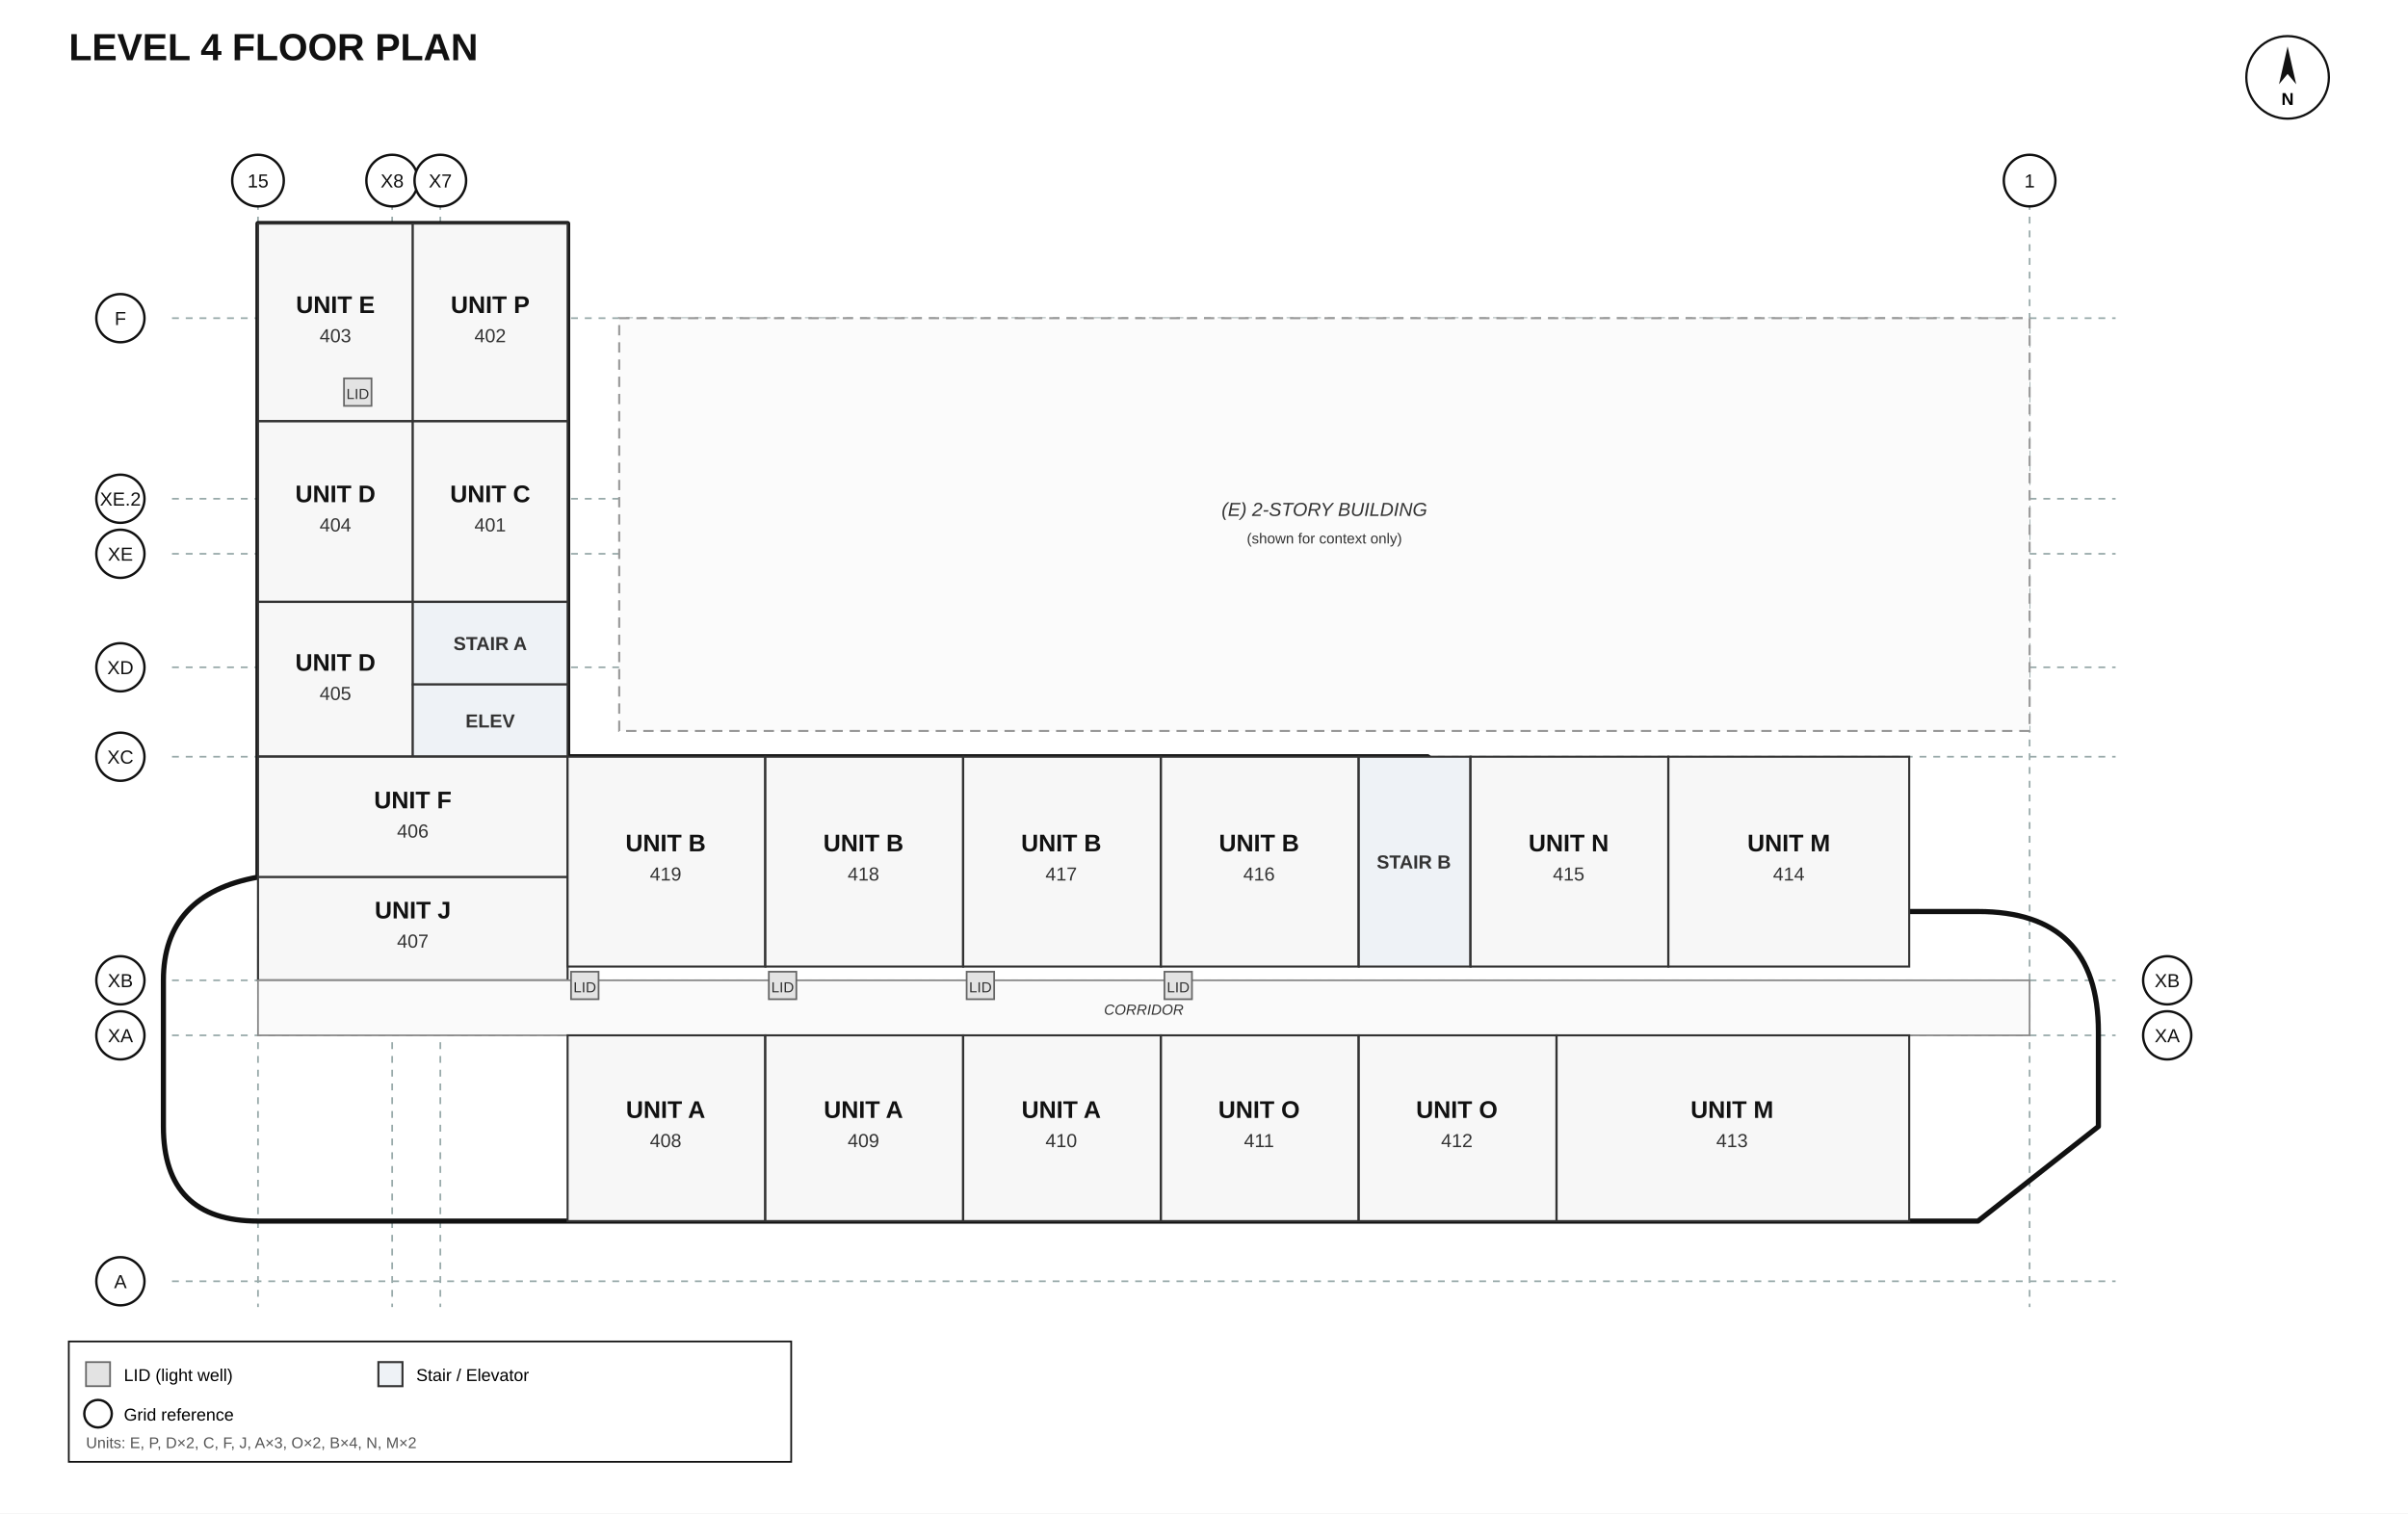
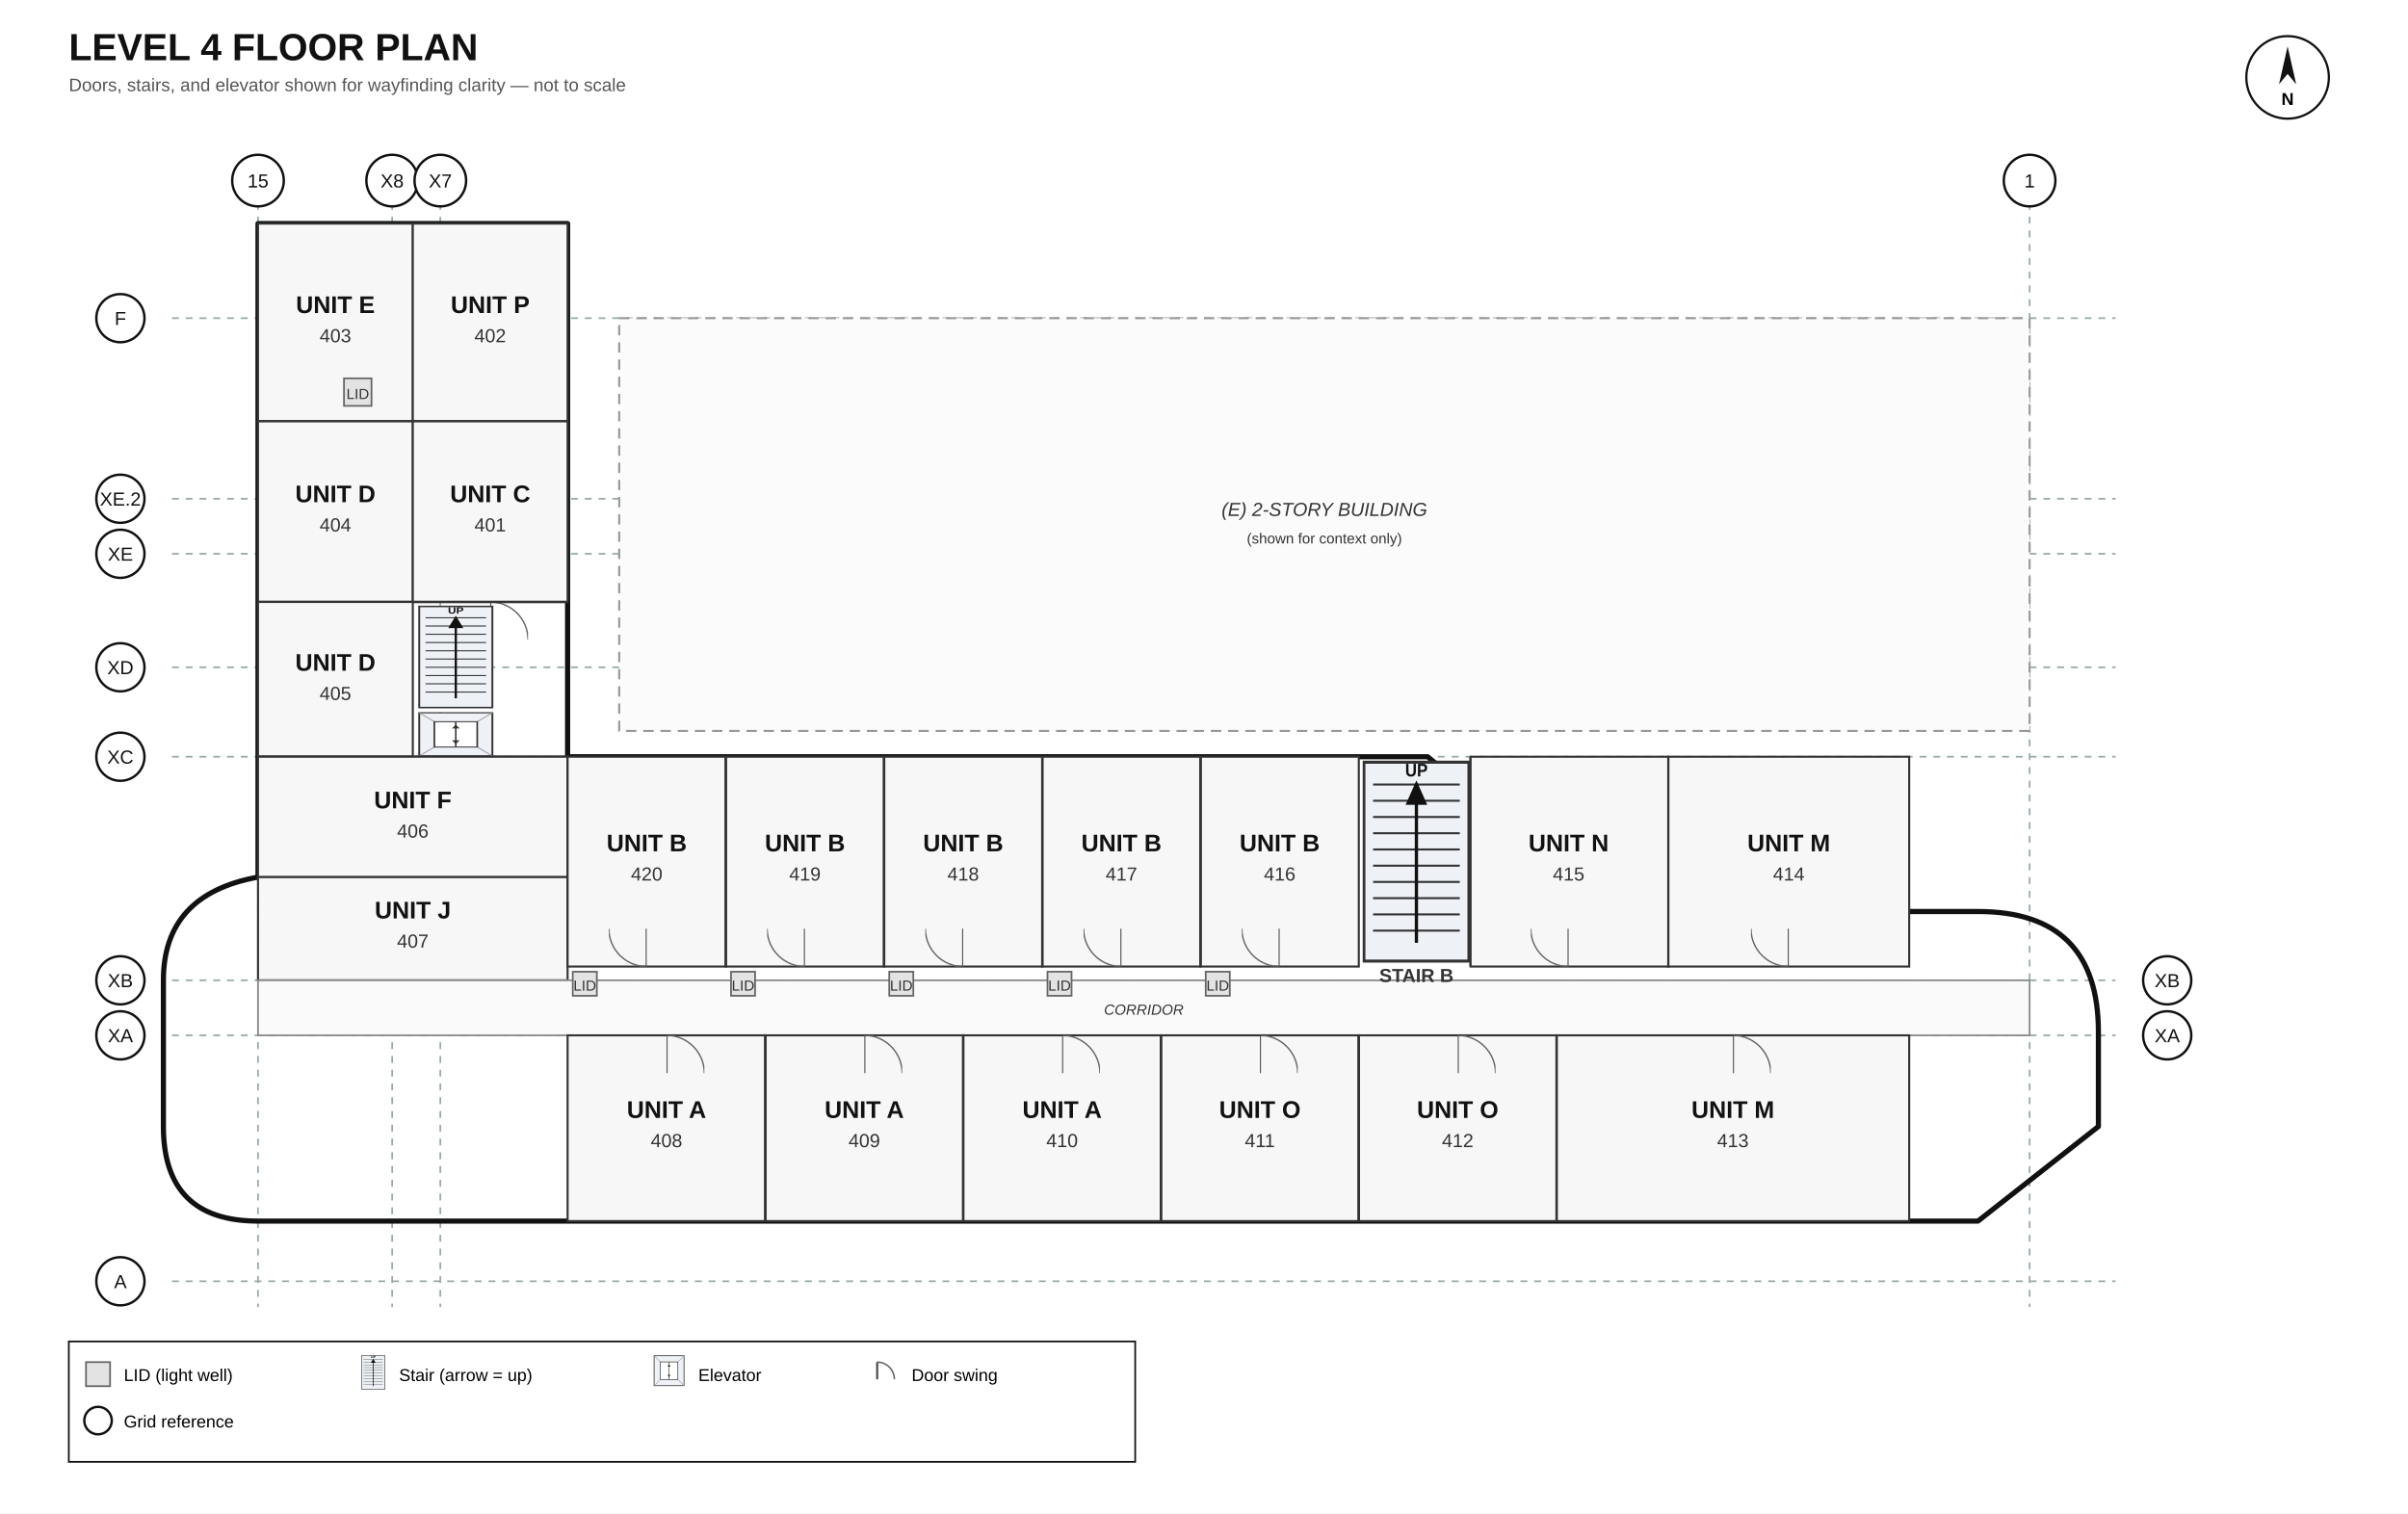
<svg xmlns="http://www.w3.org/2000/svg" width="1400" height="880" viewBox="0 0 1400 880" font-family="Arial, Helvetica, sans-serif">
  <rect x="0" y="0" width="1400" height="880" fill="#ffffff" />
  <defs>
    <style>
-       .wall { fill:none; stroke:#111; stroke-width:3; stroke-linejoin:round; }
-       .partition { fill:none; stroke:#333; stroke-width:1.4; }
-       .room { fill:#f7f7f7; stroke:#333; stroke-width:1.2; }
-       .roomAlt { fill:#eef2f6; stroke:#333; stroke-width:1.2; }
-       .lid { fill:#e3e3e3; stroke:#666; stroke-width:1; }
-       .voidzone { fill:#fbfbfb; stroke:#999; stroke-width:1.2; stroke-dasharray:6 4; }
-       .grid { stroke:#9aa; stroke-width:1; stroke-dasharray:4 4; }
-       .bubble { fill:#ffffff; stroke:#111; stroke-width:1.4; }
-       .label-room { font-size:14px; font-weight:700; fill:#111; text-anchor:middle; }
-       .label-sub { font-size:11px; fill:#333; text-anchor:middle; }
-       .label-small { font-size:8.5px; fill:#333; text-anchor:middle; }
-       .label-tag { font-size:11px; fill:#111; text-anchor:middle; }
-       .label-title { font-size:22px; fill:#111; font-weight:800; }
-     </style>
+ .wall { fill:none; stroke:#111; stroke-width:3; stroke-linejoin:round; }
+ .partition { fill:none; stroke:#333; stroke-width:1.4; }
+ .room { fill:#f7f7f7; stroke:#333; stroke-width:1.2; }
+ .roomAlt { fill:#eef2f6; stroke:#333; stroke-width:1.2; }
+ .lid { fill:#e3e3e3; stroke:#666; stroke-width:1; }
+ .openspace { fill:#f2f7f2; stroke:#2f7d32; stroke-width:1.4; stroke-dasharray:6 4; }
+ .parkingzone { fill:#eef3fb; stroke:#1565c0; stroke-width:1.4; stroke-dasharray:5 4; }
+ .stall { fill:#ffffff; stroke:#555; stroke-width:1; }
+ .grid { stroke:#9aa; stroke-width:1; stroke-dasharray:4 4; }
+ .bubble { fill:#ffffff; stroke:#111; stroke-width:1.4; }
+ .label-room { font-size:14px; font-weight:700; fill:#111; text-anchor:middle; }
+ .label-sub { font-size:11px; fill:#333; text-anchor:middle; }
+ .label-small { font-size:8.5px; fill:#333; text-anchor:middle; }
+ .label-tag { font-size:11px; fill:#111; text-anchor:middle; }
+ .label-title { font-size:22px; fill:#111; font-weight:800; }
+ .door { fill:none; stroke:#555; stroke-width:1; }
+ .doorleaf { stroke:#555; stroke-width:1.3; }
+ </style>
+     <symbol id="stairSym" viewBox="0 0 60 100" preserveAspectRatio="none">
+       <rect x="1" y="1" width="58" height="98" fill="#eef2f6" stroke="#333" stroke-width="1.5" />
+       <g stroke="#333" stroke-width="1">
+         <line x1="6" y1="12" x2="54" y2="12" />
+         <line x1="6" y1="20" x2="54" y2="20" />
+         <line x1="6" y1="28" x2="54" y2="28" />
+         <line x1="6" y1="36" x2="54" y2="36" />
+         <line x1="6" y1="44" x2="54" y2="44" />
+         <line x1="6" y1="52" x2="54" y2="52" />
+         <line x1="6" y1="60" x2="54" y2="60" />
+         <line x1="6" y1="68" x2="54" y2="68" />
+         <line x1="6" y1="76" x2="54" y2="76" />
+         <line x1="6" y1="84" x2="54" y2="84" />
+       </g>
+       <line x1="30" y1="90" x2="30" y2="18" stroke="#111" stroke-width="1.8" />
+       <polygon points="30,10 24,22 36,22" fill="#111" />
+       <text x="30" y="8" text-anchor="middle" font-size="9" font-weight="700" fill="#111">UP</text>
+     </symbol>
+     <symbol id="elevSym" viewBox="0 0 60 60" preserveAspectRatio="none">
+       <rect x="1" y="1" width="58" height="58" fill="#eef2f6" stroke="#333" stroke-width="1.5" />
+       <line x1="1" y1="1" x2="59" y2="59" stroke="#999" stroke-width="1" />
+       <line x1="59" y1="1" x2="1" y2="59" stroke="#999" stroke-width="1" />
+       <rect x="13" y="13" width="34" height="34" fill="#ffffff" stroke="#333" stroke-width="1.3" />
+       <line x1="30" y1="13" x2="30" y2="47" stroke="#333" stroke-width="1.2" />
+       <polygon points="30,17 27,22 33,22" fill="#333" />
+       <polygon points="30,43 27,38 33,38" fill="#333" />
+     </symbol>
+     <symbol id="doorSym" viewBox="0 0 24 24" preserveAspectRatio="none">
+       <path d="M0,0 A24,24 0 0 1 24,24" fill="none" stroke="#666" stroke-width="0.9" />
+       <line x1="0" y1="0" x2="0" y2="24" stroke="#555" stroke-width="1.4" />
+     </symbol>
  </defs>
  <text x="40" y="35" class="label-title">LEVEL 4 FLOOR PLAN</text>
+   <text x="40" y="53" font-size="10.5" fill="#555">Doors, stairs, and elevator shown for wayfinding clarity — not to scale</text>
  <g transform="translate(1330,45)">
    <circle cx="0" cy="0" r="24" fill="#fff" stroke="#111" stroke-width="1.3" />
    <polygon points="0,-18 5,4 0,-2 -5,4" fill="#111" />
    <text x="0" y="16" text-anchor="middle" font-size="10" font-weight="700">N</text>
  </g>
  <line x1="150" y1="110" x2="150" y2="760" class="grid" />
  <circle cx="150" cy="105" r="15" class="bubble" />
-   <text x="150" y="109" class="label-tag">15</text>
+   <text x="150" y="109" class="label-tag" font-size="11">15</text>
  <line x1="228" y1="110" x2="228" y2="760" class="grid" />
  <circle cx="228" cy="105" r="15" class="bubble" />
  <text x="228" y="109" class="label-tag" font-size="9">X8</text>
  <line x1="256" y1="110" x2="256" y2="760" class="grid" />
  <circle cx="256" cy="105" r="15" class="bubble" />
  <text x="256" y="109" class="label-tag" font-size="9">X7</text>
  <line x1="1180" y1="110" x2="1180" y2="760" class="grid" />
  <circle cx="1180" cy="105" r="15" class="bubble" />
-   <text x="1180" y="109" class="label-tag">1</text>
+   <text x="1180" y="109" class="label-tag" font-size="11">1</text>
  <line x1="100" y1="185" x2="1230" y2="185" class="grid" />
  <circle cx="70" cy="185" r="14" class="bubble" />
-   <text x="70" y="189" class="label-tag">F</text>
+   <text x="70" y="189" class="label-tag" font-size="11">F</text>
  <line x1="100" y1="290" x2="1230" y2="290" class="grid" />
  <circle cx="70" cy="290" r="14" class="bubble" />
  <text x="70" y="294" class="label-tag" font-size="8.5">XE.2</text>
  <line x1="100" y1="322" x2="1230" y2="322" class="grid" />
  <circle cx="70" cy="322" r="14" class="bubble" />
  <text x="70" y="326" class="label-tag" font-size="9">XE</text>
  <line x1="100" y1="388" x2="1230" y2="388" class="grid" />
  <circle cx="70" cy="388" r="14" class="bubble" />
  <text x="70" y="392" class="label-tag" font-size="9">XD</text>
  <line x1="100" y1="440" x2="1230" y2="440" class="grid" />
  <circle cx="70" cy="440" r="14" class="bubble" />
  <text x="70" y="444" class="label-tag" font-size="9">XC</text>
  <line x1="100" y1="570" x2="1230" y2="570" class="grid" />
  <circle cx="70" cy="570" r="14" class="bubble" />
  <text x="70" y="574" class="label-tag" font-size="9">XB</text>
-   <circle cx="1260" cy="570" r="14" class="bubble" />
-   <text x="1260" y="574" class="label-tag" font-size="9">XB</text>
  <line x1="100" y1="602" x2="1230" y2="602" class="grid" />
  <circle cx="70" cy="602" r="14" class="bubble" />
  <text x="70" y="606" class="label-tag" font-size="9">XA</text>
+   <line x1="100" y1="745" x2="1230" y2="745" class="grid" />
+   <circle cx="70" cy="745" r="14" class="bubble" />
+   <text x="70" y="749" class="label-tag" font-size="11">A</text>
+   <circle cx="1260" cy="570" r="14" class="bubble" />
+   <text x="1260" y="574" class="label-tag" font-size="9">XB</text>
  <circle cx="1260" cy="602" r="14" class="bubble" />
  <text x="1260" y="606" class="label-tag" font-size="9">XA</text>
-   <line x1="100" y1="745" x2="1230" y2="745" class="grid" />
-   <circle cx="70" cy="745" r="14" class="bubble" />
-   <text x="70" y="749" class="label-tag">A</text>
-   <path class="wall" d="M150,180       L150,130 L330,130 L330,440       L830,440       L940,530       L1150,530       Q1220,530 1220,600       L1220,655       L1150,710       L340,710       L150,710       Q95,710 95,655       L95,570       Q95,520 150,510       Z" fill="#ffffff" />
-   <rect x="360" y="185" width="820" height="240" class="voidzone" />
+   <path class="wall" d="M150,180         L150,130 L330,130 L330,440         L830,440         L940,530         L1150,530         Q1220,530 1220,600         L1220,655         L1150,710         L340,710         L150,710         Q95,710 95,655         L95,570         Q95,520 150,510         Z" fill="#ffffff" />
+   <rect x="360" y="185" width="820" height="240" style="fill:#fbfbfb;stroke:#999;stroke-width:1.2;stroke-dasharray:6 4;" />
  <text x="770" y="300" class="label-sub" font-style="italic">(E) 2-STORY BUILDING</text>
  <text x="770" y="316" class="label-small">(shown for context only)</text>
  <rect x="150" y="130" width="90" height="115" class="room" data-unit="403" />
  <text x="195" y="182" class="label-room">UNIT E</text>
  <text x="195" y="199" class="label-sub">403</text>
  <rect x="240" y="130" width="90" height="115" class="room" data-unit="402" />
  <text x="285" y="182" class="label-room">UNIT P</text>
  <text x="285" y="199" class="label-sub">402</text>
+   <use href="#doorSym" x="0" y="0" width="22" height="22" transform="translate(195,245) rotate(0) scale(1,1)" />
+   <use href="#doorSym" x="0" y="0" width="22" height="22" transform="translate(285,245) rotate(0) scale(1,1)" />
  <line x1="150" y1="245" x2="330" y2="245" class="partition" />
  <rect x="150" y="245" width="90" height="105" class="room" data-unit="404" />
  <text x="195" y="292" class="label-room">UNIT D</text>
  <text x="195" y="309" class="label-sub">404</text>
  <rect x="240" y="245" width="90" height="105" class="room" data-unit="401" />
  <text x="285" y="292" class="label-room">UNIT C</text>
  <text x="285" y="309" class="label-sub">401</text>
+   <use href="#doorSym" x="0" y="0" width="22" height="22" transform="translate(195,350) rotate(0) scale(1,1)" />
+   <use href="#doorSym" x="0" y="0" width="22" height="22" transform="translate(285,350) rotate(0) scale(1,1)" />
  <line x1="150" y1="350" x2="330" y2="350" class="partition" />
  <rect x="150" y="350" width="90" height="90" class="room" data-unit="405" />
  <text x="195" y="390" class="label-room">UNIT D</text>
  <text x="195" y="407" class="label-sub">405</text>
-   <rect x="240" y="350" width="90" height="48" class="roomAlt" />
-   <text x="285" y="378" class="label-sub" font-weight="700">STAIR A</text>
-   <rect x="240" y="398" width="90" height="42" class="roomAlt" />
-   <text x="285" y="423" class="label-sub" font-weight="700">ELEV</text>
+   <use href="#doorSym" x="0" y="0" width="22" height="22" transform="translate(195,440) rotate(0) scale(1,1)" />
+   <use href="#stairSym" x="243" y="352" width="44" height="60" />
+   <text x="265.0" y="423" class="label-sub" font-weight="700" font-size="10">STAIR A</text>
+   <use href="#elevSym" x="243" y="414" width="44" height="26" />
+   <text x="265.0" y="451" class="label-sub" font-weight="700" font-size="10">ELEV</text>
  <line x1="150" y1="440" x2="330" y2="440" class="partition" />
  <rect x="150" y="440" width="180" height="70" class="room" data-unit="406" />
  <text x="240" y="470" class="label-room">UNIT F</text>
  <text x="240" y="487" class="label-sub">406</text>
+   <use href="#doorSym" x="0" y="0" width="22" height="22" transform="translate(240,510) rotate(0) scale(1,1)" />
  <rect x="150" y="510" width="180" height="60" class="room" data-unit="407" />
  <text x="240" y="534" class="label-room">UNIT J</text>
  <text x="240" y="551" class="label-sub">407</text>
+   <use href="#doorSym" x="0" y="0" width="22" height="22" transform="translate(240,570) rotate(0) scale(1,1)" />
  <rect x="150" y="570" width="1030" height="32" fill="#fafafa" stroke="#888" stroke-width="1" />
  <text x="665" y="590" class="label-small" font-style="italic">CORRIDOR</text>
  <rect x="330" y="602" width="115" height="108" class="room" data-unit="408" />
-   <text x="387" y="650" class="label-room">UNIT A</text>
-   <text x="387" y="667" class="label-sub">408</text>
+   <text x="387.5" y="650" class="label-room">UNIT A</text>
+   <text x="387.5" y="667" class="label-sub">408</text>
+   <use href="#doorSym" x="0" y="0" width="22" height="22" transform="translate(387.5,602) rotate(0) scale(1,1)" />
+   <rect x="445" y="602" width="115" height="108" class="room" data-unit="409" />
+   <text x="502.5" y="650" class="label-room">UNIT A</text>
+   <text x="502.5" y="667" class="label-sub">409</text>
+   <use href="#doorSym" x="0" y="0" width="22" height="22" transform="translate(502.5,602) rotate(0) scale(1,1)" />
+   <rect x="560" y="602" width="115" height="108" class="room" data-unit="410" />
+   <text x="617.5" y="650" class="label-room">UNIT A</text>
+   <text x="617.5" y="667" class="label-sub">410</text>
+   <use href="#doorSym" x="0" y="0" width="22" height="22" transform="translate(617.5,602) rotate(0) scale(1,1)" />
+   <rect x="675" y="602" width="115" height="108" class="room" data-unit="411" />
+   <text x="732.5" y="650" class="label-room">UNIT O</text>
+   <text x="732.5" y="667" class="label-sub">411</text>
+   <use href="#doorSym" x="0" y="0" width="22" height="22" transform="translate(732.5,602) rotate(0) scale(1,1)" />
+   <rect x="790" y="602" width="115" height="108" class="room" data-unit="412" />
+   <text x="847.5" y="650" class="label-room">UNIT O</text>
+   <text x="847.5" y="667" class="label-sub">412</text>
+   <use href="#doorSym" x="0" y="0" width="22" height="22" transform="translate(847.5,602) rotate(0) scale(1,1)" />
+   <rect x="905" y="602" width="205" height="108" class="room" data-unit="413" />
+   <text x="1007.5" y="650" class="label-room">UNIT M</text>
+   <text x="1007.5" y="667" class="label-sub">413</text>
+   <use href="#doorSym" x="0" y="0" width="22" height="22" transform="translate(1007.5,602) rotate(0) scale(1,1)" />
  <line x1="445" y1="602" x2="445" y2="710" class="partition" />
-   <rect x="445" y="602" width="115" height="108" class="room" data-unit="409" />
-   <text x="502" y="650" class="label-room">UNIT A</text>
-   <text x="502" y="667" class="label-sub">409</text>
  <line x1="560" y1="602" x2="560" y2="710" class="partition" />
-   <rect x="560" y="602" width="115" height="108" class="room" data-unit="410" />
-   <text x="617" y="650" class="label-room">UNIT A</text>
-   <text x="617" y="667" class="label-sub">410</text>
  <line x1="675" y1="602" x2="675" y2="710" class="partition" />
-   <rect x="675" y="602" width="115" height="108" class="room" data-unit="411" />
-   <text x="732" y="650" class="label-room">UNIT O</text>
-   <text x="732" y="667" class="label-sub">411</text>
  <line x1="790" y1="602" x2="790" y2="710" class="partition" />
-   <rect x="790" y="602" width="115" height="108" class="room" data-unit="412" />
-   <text x="847" y="650" class="label-room">UNIT O</text>
-   <text x="847" y="667" class="label-sub">412</text>
  <line x1="905" y1="602" x2="905" y2="710" class="partition" />
-   <rect x="905" y="602" width="205" height="108" class="room" data-unit="413" />
-   <text x="1007" y="650" class="label-room">UNIT M</text>
-   <text x="1007" y="667" class="label-sub">413</text>
-   <rect x="330" y="440" width="115" height="122" class="room" data-unit="419" />
-   <text x="387" y="495" class="label-room">UNIT B</text>
-   <text x="387" y="512" class="label-sub">419</text>
-   <line x1="445" y1="440" x2="445" y2="562" class="partition" />
-   <rect x="445" y="440" width="115" height="122" class="room" data-unit="418" />
-   <text x="502" y="495" class="label-room">UNIT B</text>
-   <text x="502" y="512" class="label-sub">418</text>
-   <line x1="560" y1="440" x2="560" y2="562" class="partition" />
-   <rect x="560" y="440" width="115" height="122" class="room" data-unit="417" />
-   <text x="617" y="495" class="label-room">UNIT B</text>
-   <text x="617" y="512" class="label-sub">417</text>
-   <line x1="675" y1="440" x2="675" y2="562" class="partition" />
-   <rect x="675" y="440" width="115" height="122" class="room" data-unit="416" />
-   <text x="732" y="495" class="label-room">UNIT B</text>
-   <text x="732" y="512" class="label-sub">416</text>
-   <line x1="790" y1="440" x2="790" y2="562" class="partition" />
-   <rect x="790" y="440" width="65" height="122" class="roomAlt" />
-   <text x="822" y="505" class="label-sub" font-weight="700">STAIR B</text>
+   <rect x="330.0" y="440" width="92.0" height="122" class="room" data-unit="420" />
+   <text x="376.0" y="495" class="label-room">UNIT B</text>
+   <text x="376.0" y="512" class="label-sub">420</text>
+   <use href="#doorSym" x="0" y="0" width="22" height="22" transform="translate(376.0,562) rotate(180) scale(1,1)" />
+   <rect x="422.0" y="440" width="92.0" height="122" class="room" data-unit="419" />
+   <text x="468.0" y="495" class="label-room">UNIT B</text>
+   <text x="468.0" y="512" class="label-sub">419</text>
+   <use href="#doorSym" x="0" y="0" width="22" height="22" transform="translate(468.0,562) rotate(180) scale(1,1)" />
+   <rect x="514.0" y="440" width="92.0" height="122" class="room" data-unit="418" />
+   <text x="560.0" y="495" class="label-room">UNIT B</text>
+   <text x="560.0" y="512" class="label-sub">418</text>
+   <use href="#doorSym" x="0" y="0" width="22" height="22" transform="translate(560.0,562) rotate(180) scale(1,1)" />
+   <rect x="606.0" y="440" width="92.0" height="122" class="room" data-unit="417" />
+   <text x="652.0" y="495" class="label-room">UNIT B</text>
+   <text x="652.0" y="512" class="label-sub">417</text>
+   <use href="#doorSym" x="0" y="0" width="22" height="22" transform="translate(652.0,562) rotate(180) scale(1,1)" />
+   <rect x="698.0" y="440" width="92.0" height="122" class="room" data-unit="416" />
+   <text x="744.0" y="495" class="label-room">UNIT B</text>
+   <text x="744.0" y="512" class="label-sub">416</text>
+   <use href="#doorSym" x="0" y="0" width="22" height="22" transform="translate(744.0,562) rotate(180) scale(1,1)" />
+   <line x1="422.0" y1="440" x2="422.0" y2="562" class="partition" />
+   <line x1="514.0" y1="440" x2="514.0" y2="562" class="partition" />
+   <line x1="606.0" y1="440" x2="606.0" y2="562" class="partition" />
+   <line x1="698.0" y1="440" x2="698.0" y2="562" class="partition" />
+   <use href="#stairSym" x="792" y="442" width="63" height="118" />
+   <text x="823.5" y="571" class="label-sub" font-weight="700" font-size="10">STAIR B</text>
  <line x1="855" y1="440" x2="855" y2="562" class="partition" />
  <rect x="855" y="440" width="115" height="122" class="room" data-unit="415" />
  <text x="912" y="495" class="label-room">UNIT N</text>
  <text x="912" y="512" class="label-sub">415</text>
+   <use href="#doorSym" x="0" y="0" width="22" height="22" transform="translate(912,562) rotate(180) scale(1,1)" />
  <line x1="970" y1="440" x2="970" y2="562" class="partition" />
  <rect x="970" y="440" width="140" height="122" class="room" data-unit="414" />
  <text x="1040" y="495" class="label-room">UNIT M</text>
  <text x="1040" y="512" class="label-sub">414</text>
+   <use href="#doorSym" x="0" y="0" width="22" height="22" transform="translate(1040,562) rotate(180) scale(1,1)" />
  <rect x="200" y="220" width="16" height="16" class="lid" />
  <text x="208" y="232" class="label-small" font-size="7">LID</text>
-   <rect x="332" y="565" width="16" height="16" class="lid" />
-   <text x="340" y="577" class="label-small" font-size="7">LID</text>
-   <rect x="447" y="565" width="16" height="16" class="lid" />
-   <text x="455" y="577" class="label-small" font-size="7">LID</text>
-   <rect x="562" y="565" width="16" height="16" class="lid" />
-   <text x="570" y="577" class="label-small" font-size="7">LID</text>
-   <rect x="677" y="565" width="16" height="16" class="lid" />
-   <text x="685" y="577" class="label-small" font-size="7">LID</text>
+   <rect x="333.0" y="565" width="14" height="14" class="lid" />
+   <text x="340.0" y="576" class="label-small" font-size="6.5">LID</text>
+   <rect x="425.0" y="565" width="14" height="14" class="lid" />
+   <text x="432.0" y="576" class="label-small" font-size="6.5">LID</text>
+   <rect x="517.0" y="565" width="14" height="14" class="lid" />
+   <text x="524.0" y="576" class="label-small" font-size="6.5">LID</text>
+   <rect x="609.0" y="565" width="14" height="14" class="lid" />
+   <text x="616.0" y="576" class="label-small" font-size="6.5">LID</text>
+   <rect x="701.0" y="565" width="14" height="14" class="lid" />
+   <text x="708.0" y="576" class="label-small" font-size="6.5">LID</text>
  <g transform="translate(40,780)">
-     <rect x="0" y="0" width="420" height="70" fill="#fff" stroke="#111" stroke-width="1" />
+     <rect x="0" y="0" width="620" height="70" fill="#fff" stroke="#111" stroke-width="1" />
    <rect x="10" y="12" width="14" height="14" class="lid" />
    <text x="32" y="23" font-size="10">LID (light well)</text>
-     <rect x="180" y="12" width="14" height="14" class="roomAlt" />
-     <text x="202" y="23" font-size="10">Stair / Elevator</text>
-     <circle cx="17" cy="42" r="8" class="bubble" />
-     <text x="32" y="46" font-size="10">Grid reference</text>
-     <text x="10" y="62" font-size="9" fill="#555">Units: E, P, D×2, C, F, J, A×3, O×2, B×4, N, M×2</text>
+     <use href="#stairSym" x="170" y="8" width="14" height="20" />
+     <text x="192" y="23" font-size="10">Stair (arrow = up)</text>
+     <use href="#elevSym" x="340" y="8" width="18" height="18" />
+     <text x="366" y="23" font-size="10">Elevator</text>
+     <path d="M470,12 A10,10 0 0 1 480,22" fill="none" stroke="#666" stroke-width="0.9" />
+     <line x1="470" y1="12" x2="470" y2="22" stroke="#555" stroke-width="1.3" />
+     <text x="490" y="23" font-size="10">Door swing</text>
+     <circle cx="17" cy="46" r="8" class="bubble" />
+     <text x="32" y="50" font-size="10">Grid reference</text>
  </g>
</svg>
